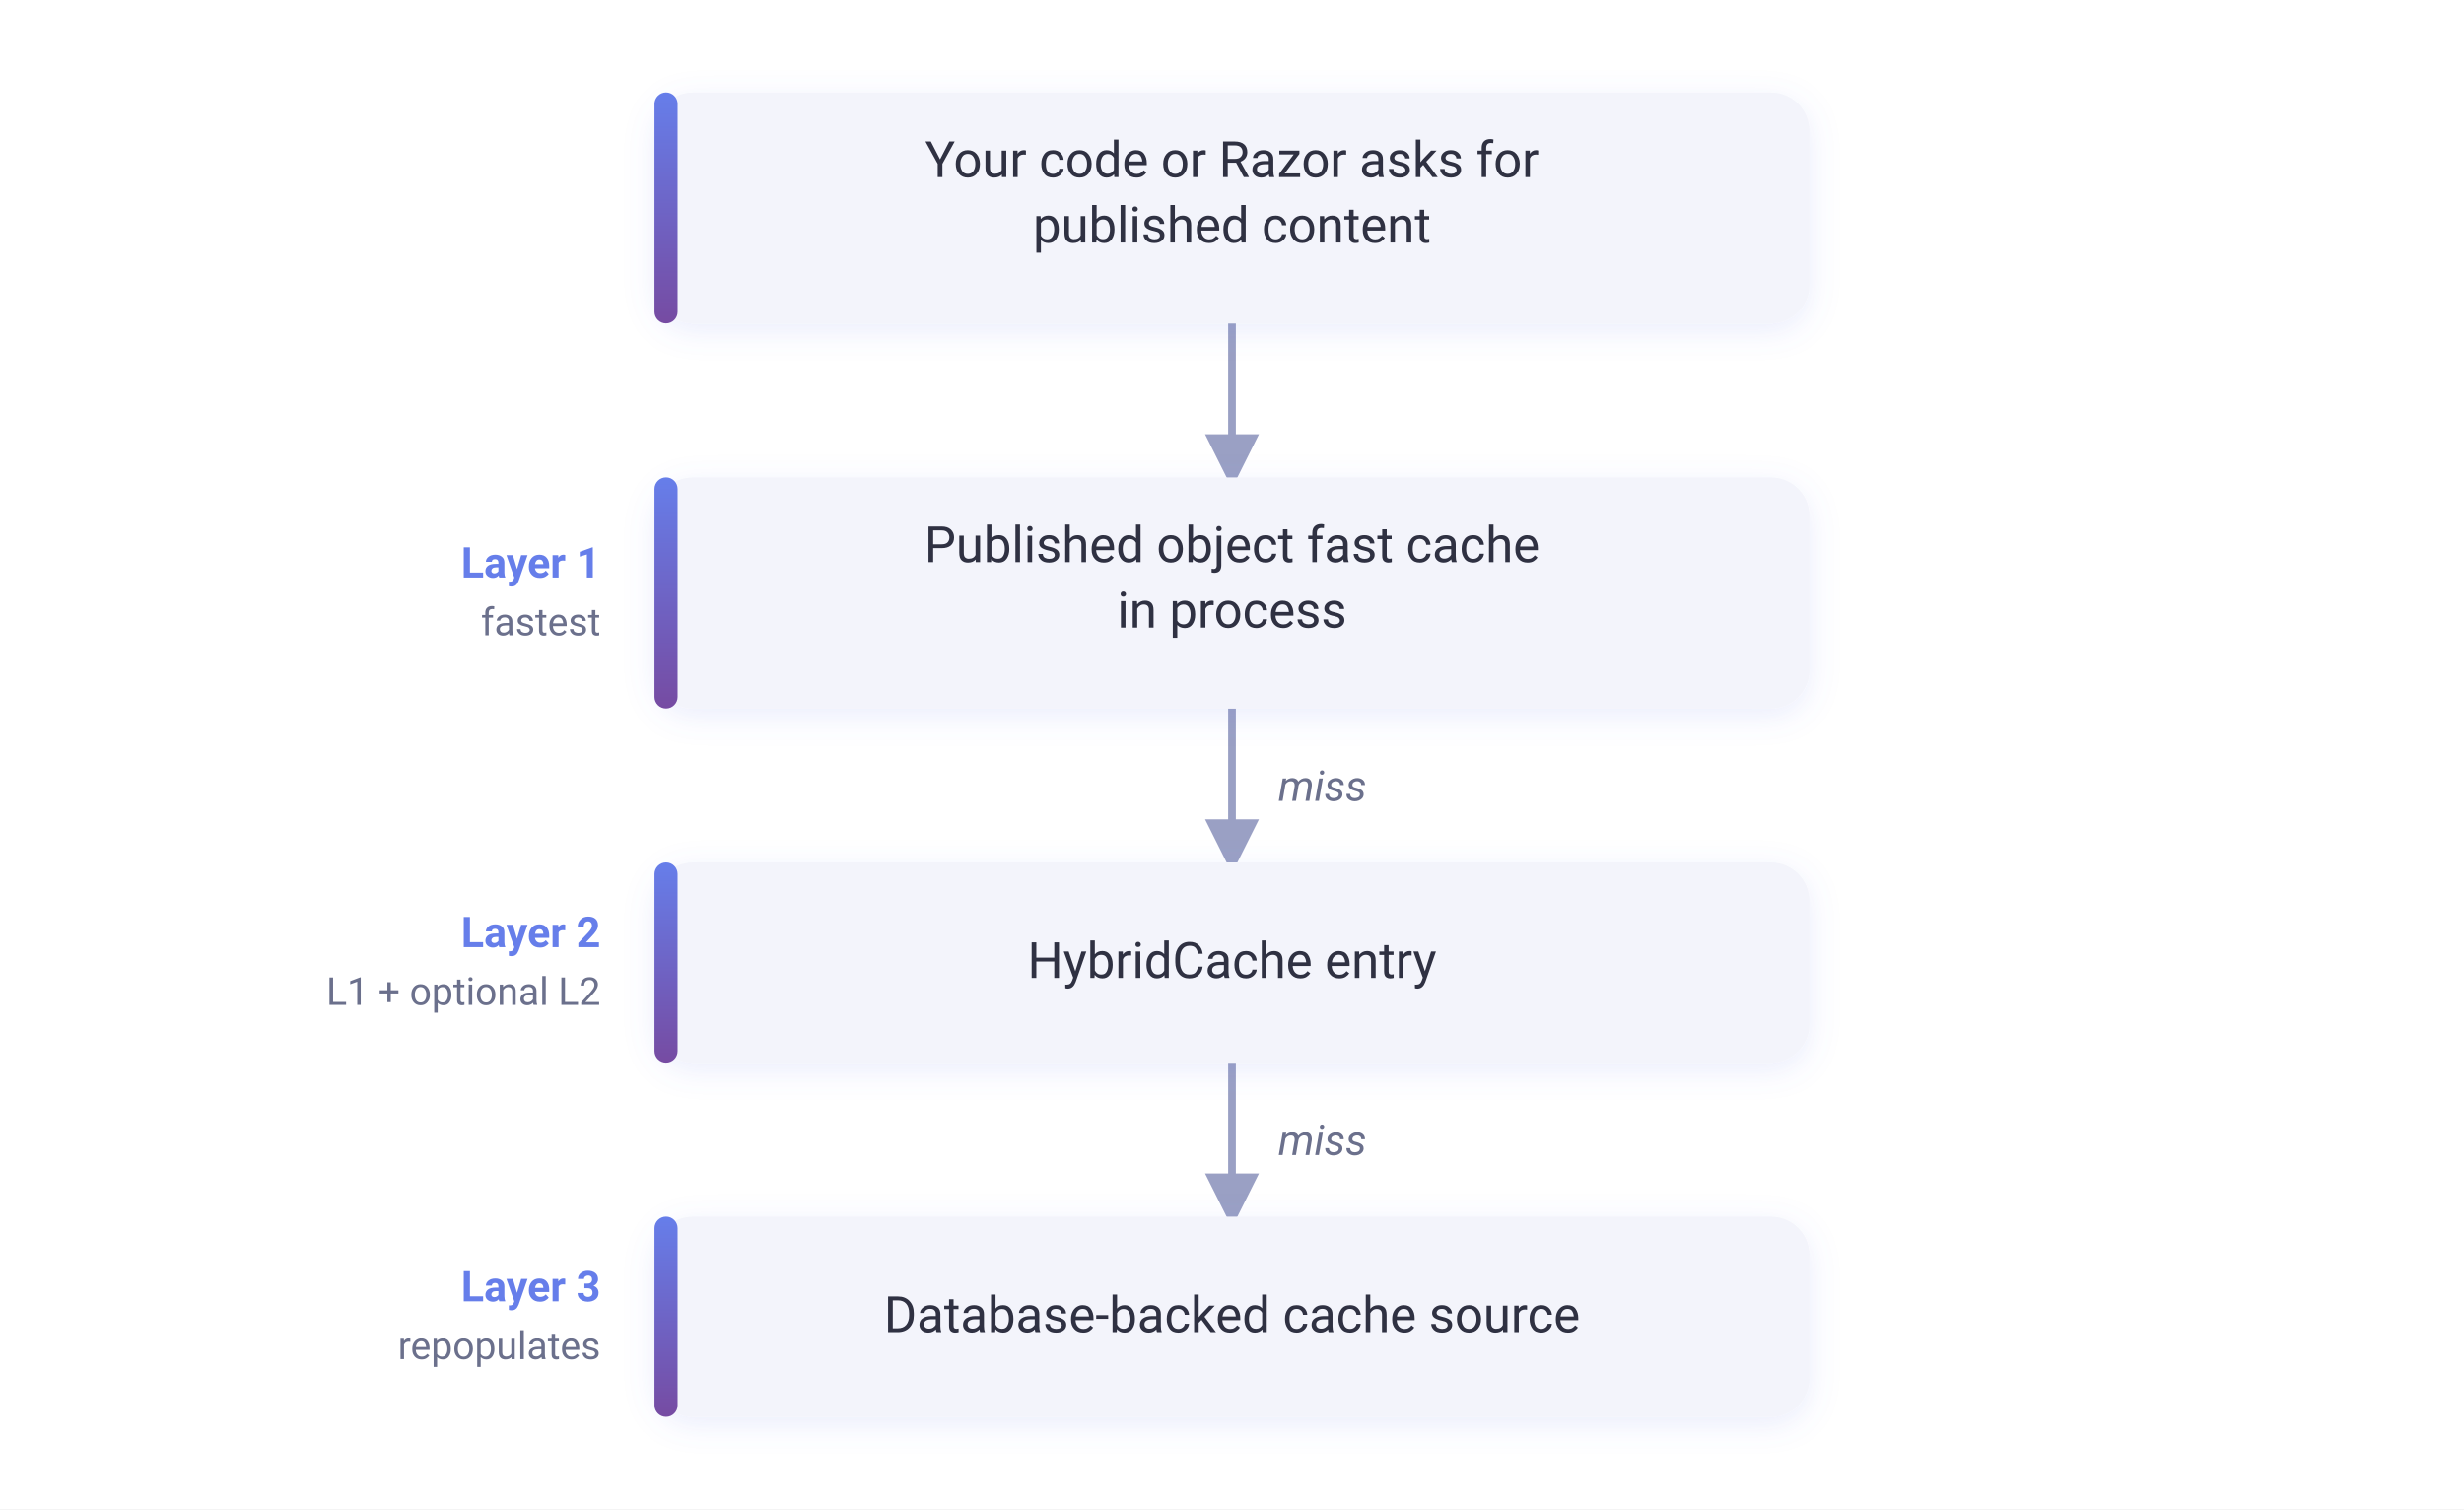
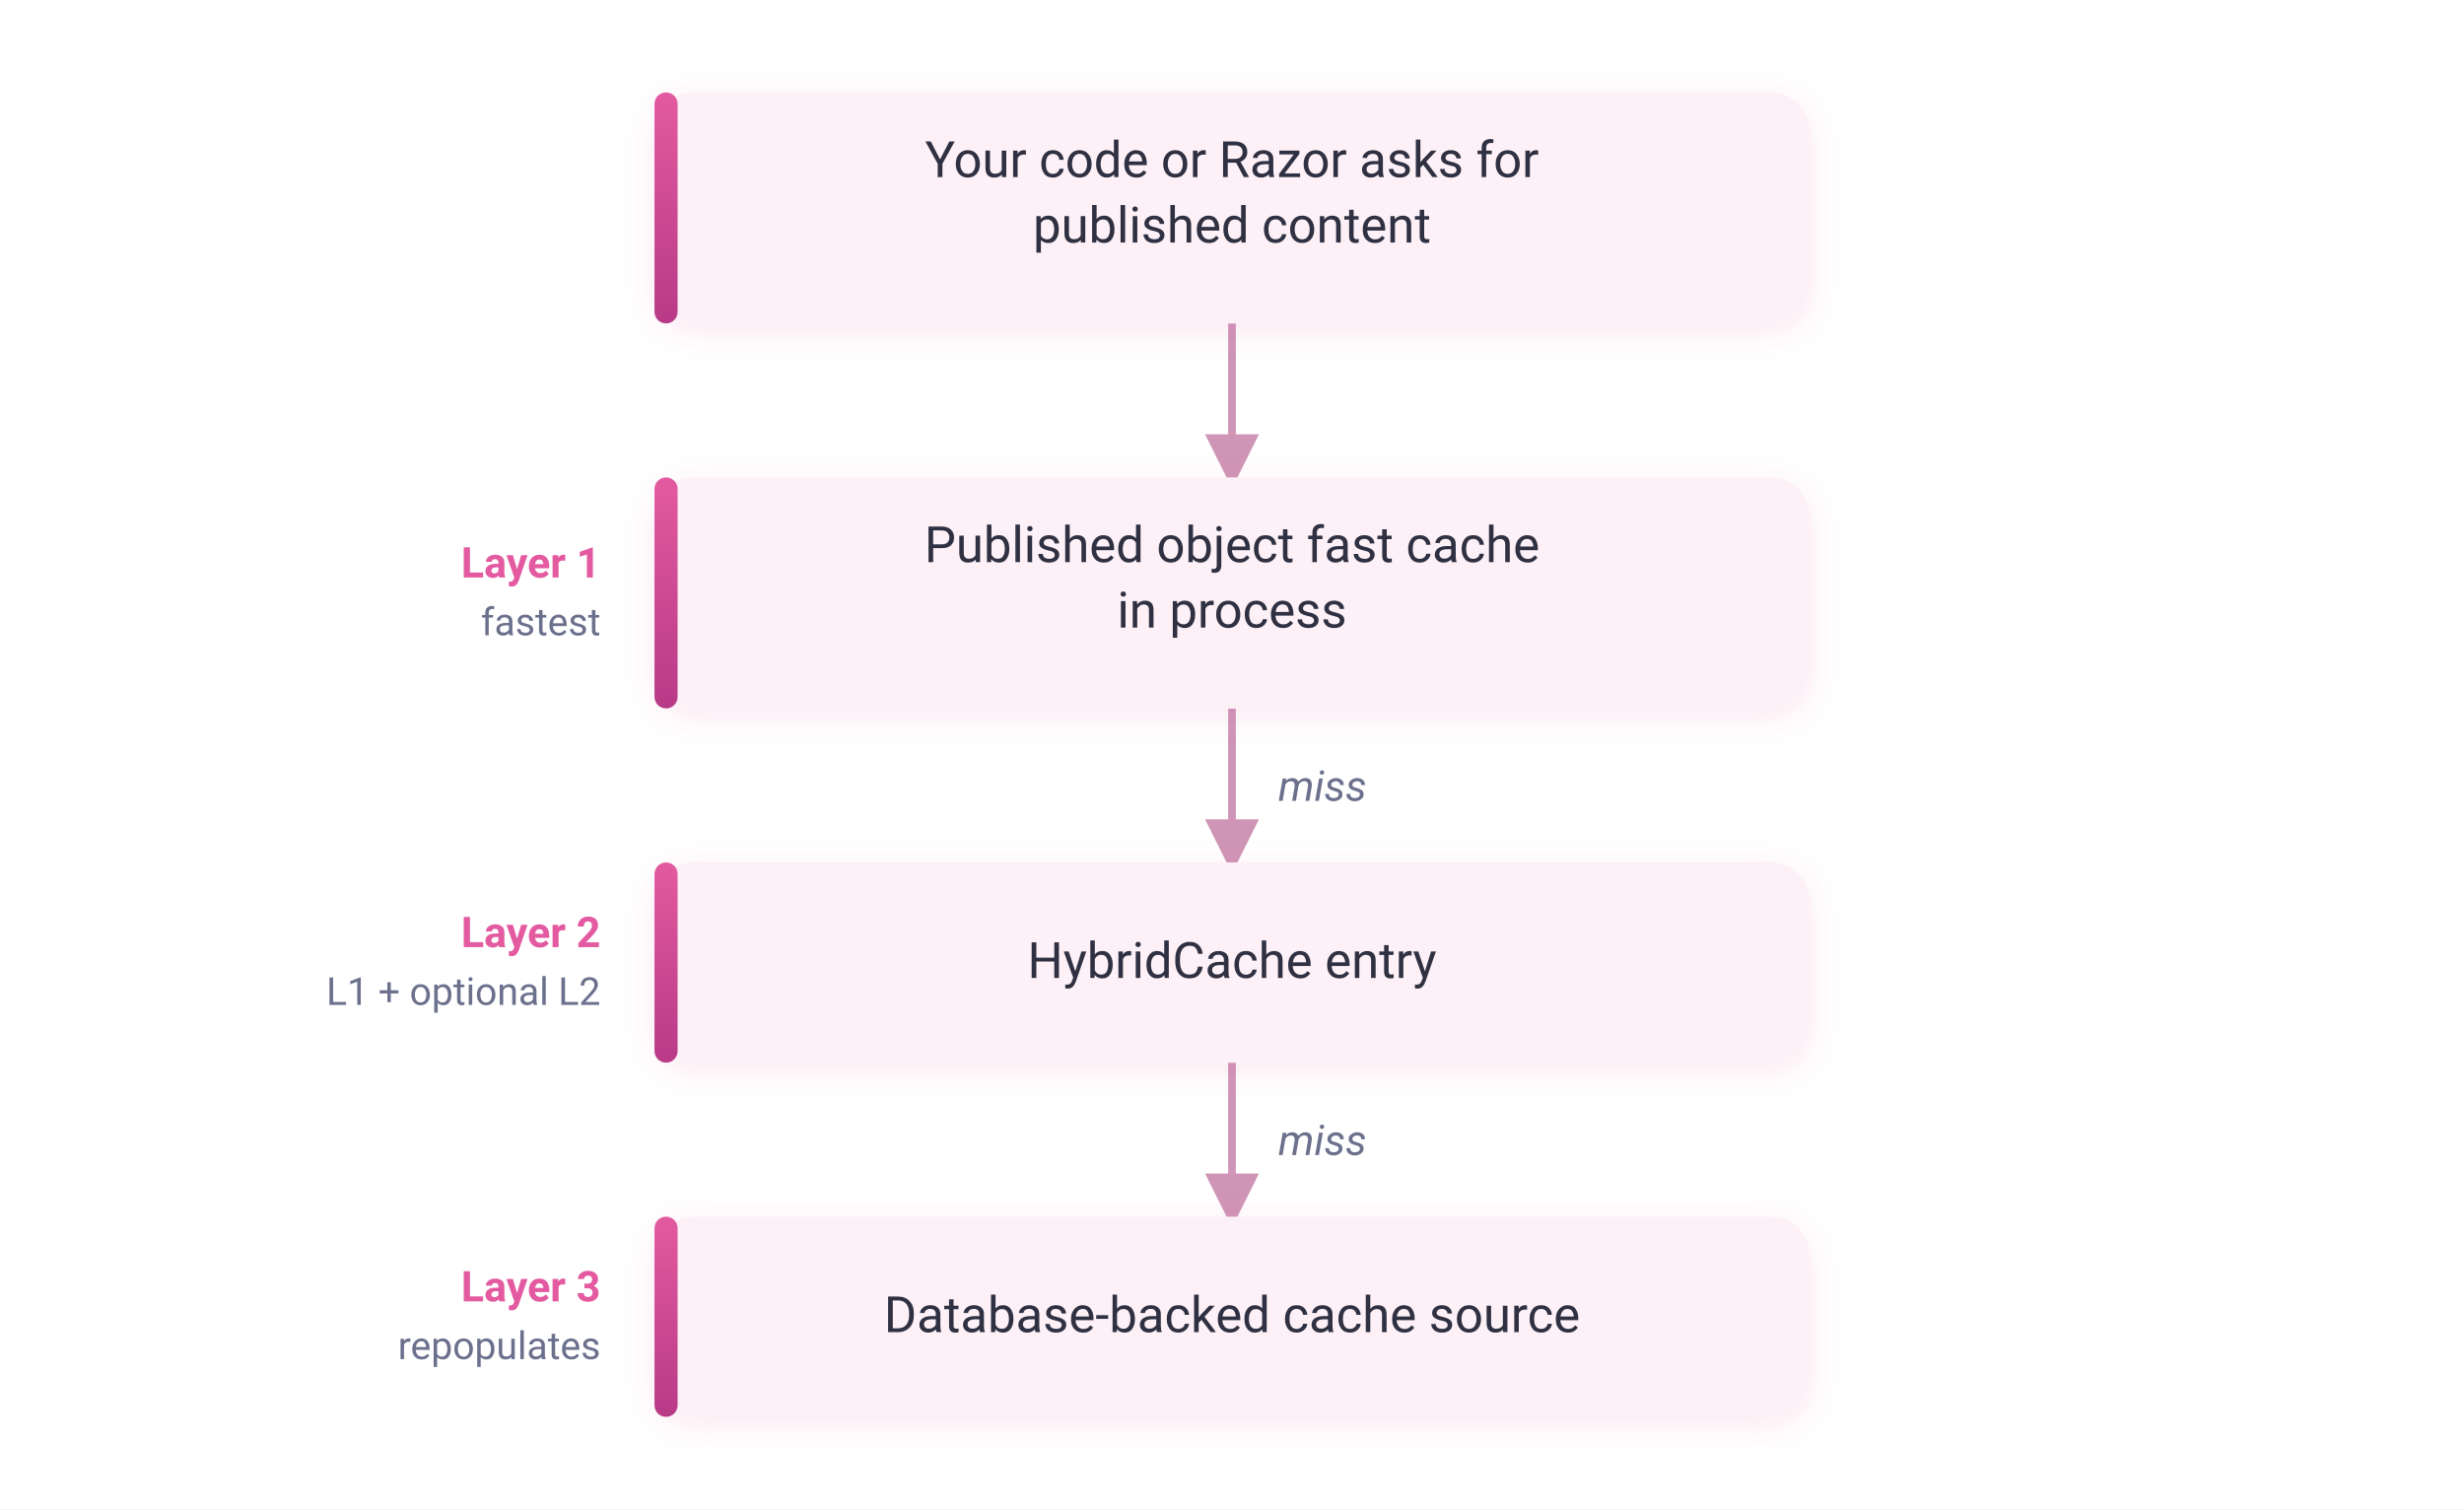
<svg xmlns="http://www.w3.org/2000/svg" viewBox="0 0 640 392" font-family="-apple-system, BlinkMacSystemFont, 'Segoe UI', Roboto, sans-serif">
  <defs>
    <linearGradient id="lineGrad" x1="0" y1="0" x2="0" y2="1">
-       <stop offset="0%" stop-color="#667eea" />
-       <stop offset="100%" stop-color="#764ba2" />
+       <stop offset="0%" stop-color="#e35aa0" />
+       <stop offset="100%" stop-color="#b83a86" />
    </linearGradient>
    <filter id="soft" x="-20%" y="-20%" width="140%" height="140%">
-       <feDropShadow dx="0" dy="2" stdDeviation="4" flood-color="#667eea" flood-opacity="0.14" />
+       <feDropShadow dx="0" dy="2" stdDeviation="4" flood-color="#e35aa0" flood-opacity="0.14" />
    </filter>
    <marker id="arrow" viewBox="0 0 10 10" refX="8" refY="5" markerWidth="7" markerHeight="7" orient="auto-start-reverse">
-       <path d="M0,0 L10,5 L0,10 z" fill="#9aa0c4" />
+       <path d="M0,0 L10,5 L0,10 z" fill="#cf95b6" />
    </marker>
  </defs>
  <rect width="640" height="392" fill="white" />
-   <path d="M320,84 V124" stroke="#9aa0c4" stroke-width="2" fill="none" marker-end="url(#arrow)" />
-   <path d="M320,184 V224" stroke="#9aa0c4" stroke-width="2" fill="none" marker-end="url(#arrow)" />
+   <path d="M320,84 V124" stroke="#cf95b6" stroke-width="2" fill="none" marker-end="url(#arrow)" />
+   <path d="M320,184 V224" stroke="#cf95b6" stroke-width="2" fill="none" marker-end="url(#arrow)" />
  <text x="332" y="208" font-size="11" font-style="italic" fill="#6b708c">miss</text>
-   <path d="M320,276 V316" stroke="#9aa0c4" stroke-width="2" fill="none" marker-end="url(#arrow)" />
+   <path d="M320,276 V316" stroke="#cf95b6" stroke-width="2" fill="none" marker-end="url(#arrow)" />
  <text x="332" y="300" font-size="11" font-style="italic" fill="#6b708c">miss</text>
-   <rect x="170" y="24" width="300" height="60" rx="10" fill="#f3f4fb" filter="url(#soft)" />
+   <rect x="170" y="24" width="300" height="60" rx="10" fill="#fdf1f7" filter="url(#soft)" />
  <rect x="170" y="24" width="6" height="60" rx="3" fill="url(#lineGrad)" />
  <text x="320" y="46" text-anchor="middle" font-size="13" fill="#2f3142">Your code or Razor asks for</text>
  <text x="320" y="63" text-anchor="middle" font-size="13" fill="#2f3142">published content</text>
-   <rect x="170" y="124" width="300" height="60" rx="10" fill="#f3f4fb" filter="url(#soft)" />
+   <rect x="170" y="124" width="300" height="60" rx="10" fill="#fdf1f7" filter="url(#soft)" />
  <rect x="170" y="124" width="6" height="60" rx="3" fill="url(#lineGrad)" />
  <text x="320" y="146" text-anchor="middle" font-size="13" fill="#2f3142">Published object fast cache</text>
  <text x="320" y="163" text-anchor="middle" font-size="13" fill="#2f3142">in process</text>
-   <text x="156" y="150" text-anchor="end" font-size="11" font-weight="600" fill="#667eea">Layer 1</text>
+   <text x="156" y="150" text-anchor="end" font-size="11" font-weight="600" fill="#e35aa0">Layer 1</text>
  <text x="156" y="165" text-anchor="end" font-size="10" fill="#6b708c">fastest</text>
-   <rect x="170" y="224" width="300" height="52" rx="10" fill="#f3f4fb" filter="url(#soft)" />
+   <rect x="170" y="224" width="300" height="52" rx="10" fill="#fdf1f7" filter="url(#soft)" />
  <rect x="170" y="224" width="6" height="52" rx="3" fill="url(#lineGrad)" />
  <text x="320" y="254" text-anchor="middle" font-size="13" fill="#2f3142">HybridCache entry</text>
-   <text x="156" y="246" text-anchor="end" font-size="11" font-weight="600" fill="#667eea">Layer 2</text>
+   <text x="156" y="246" text-anchor="end" font-size="11" font-weight="600" fill="#e35aa0">Layer 2</text>
  <text x="156" y="261" text-anchor="end" font-size="10" fill="#6b708c">L1 + optional L2</text>
-   <rect x="170" y="316" width="300" height="52" rx="10" fill="#f3f4fb" filter="url(#soft)" />
+   <rect x="170" y="316" width="300" height="52" rx="10" fill="#fdf1f7" filter="url(#soft)" />
  <rect x="170" y="316" width="6" height="52" rx="3" fill="url(#lineGrad)" />
  <text x="320" y="346" text-anchor="middle" font-size="13" fill="#2f3142">Database-backed cache source</text>
-   <text x="156" y="338" text-anchor="end" font-size="11" font-weight="600" fill="#667eea">Layer 3</text>
+   <text x="156" y="338" text-anchor="end" font-size="11" font-weight="600" fill="#e35aa0">Layer 3</text>
  <text x="156" y="353" text-anchor="end" font-size="10" fill="#6b708c">repopulates</text>
</svg>
